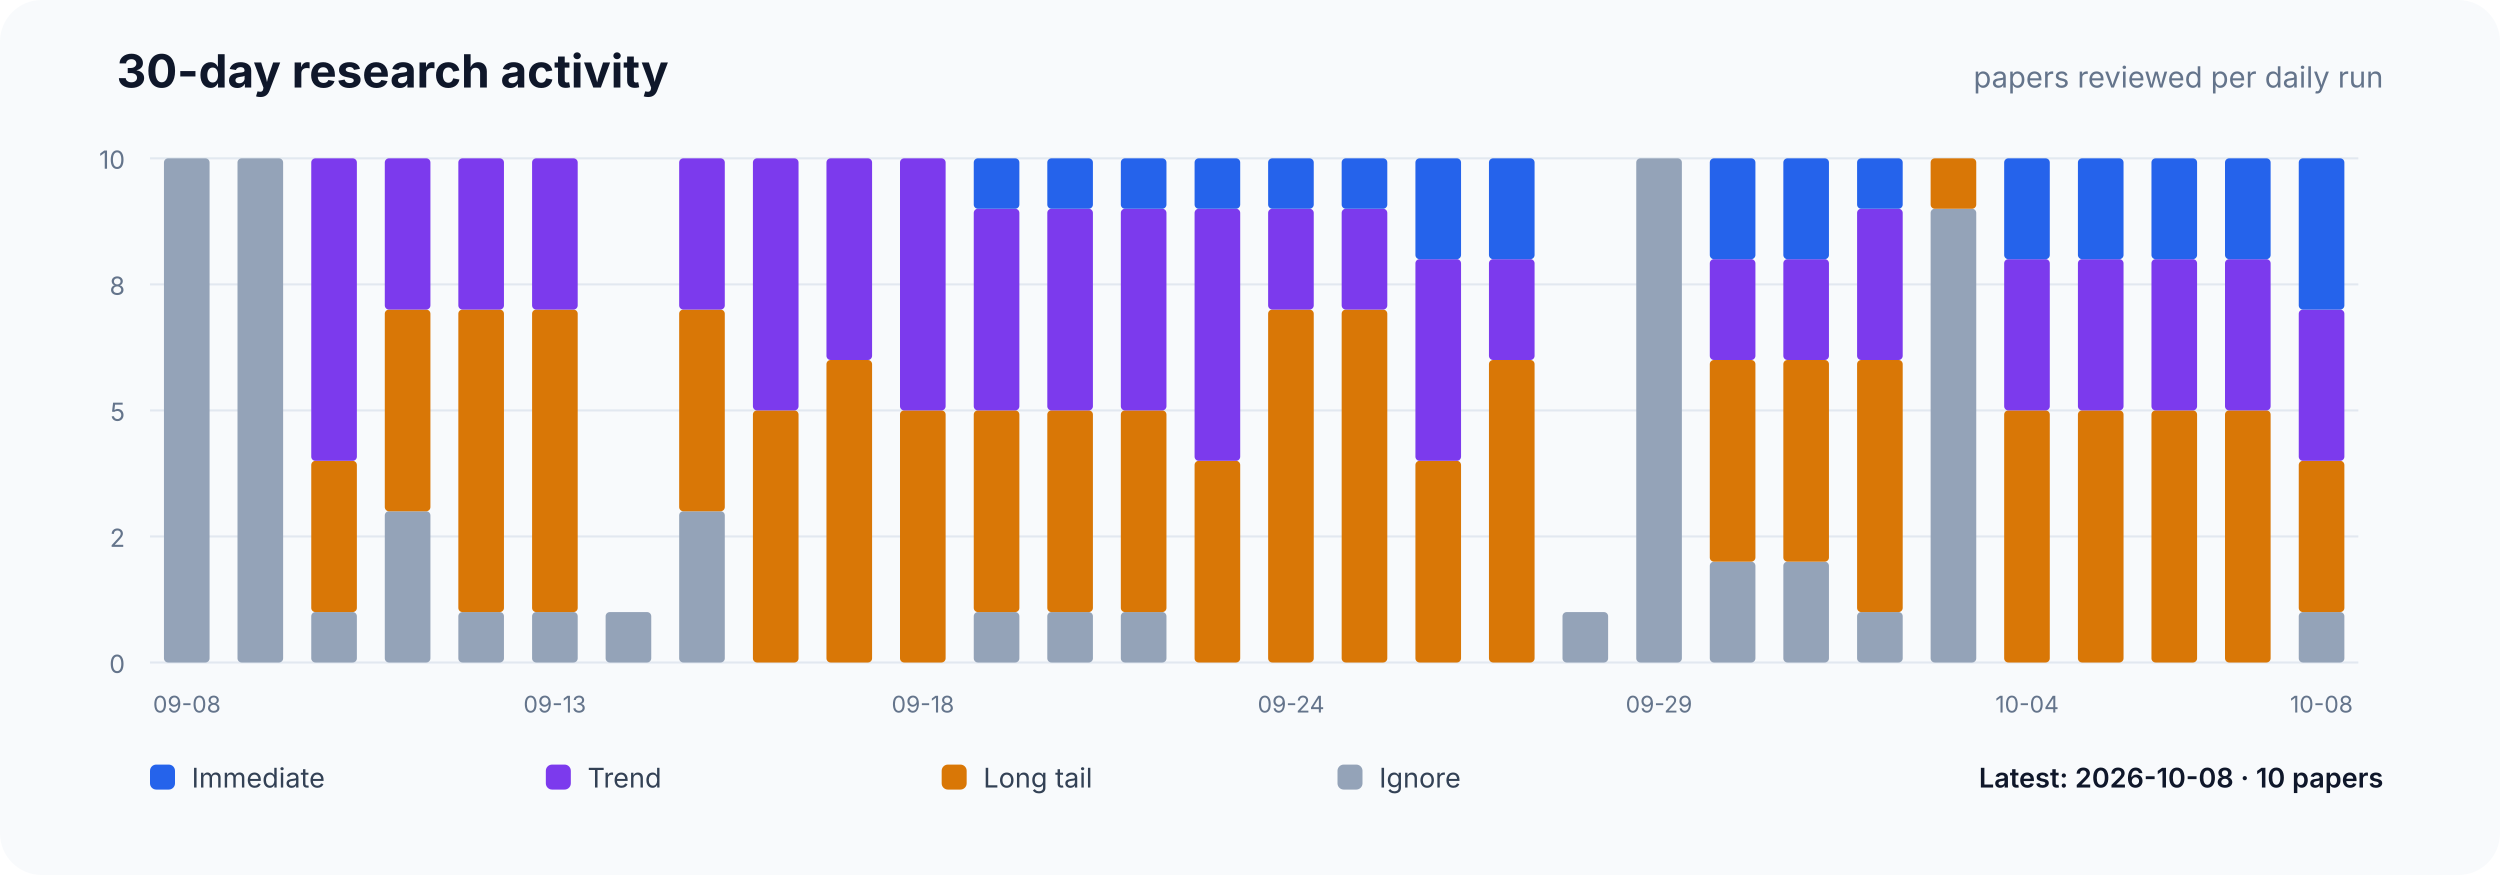
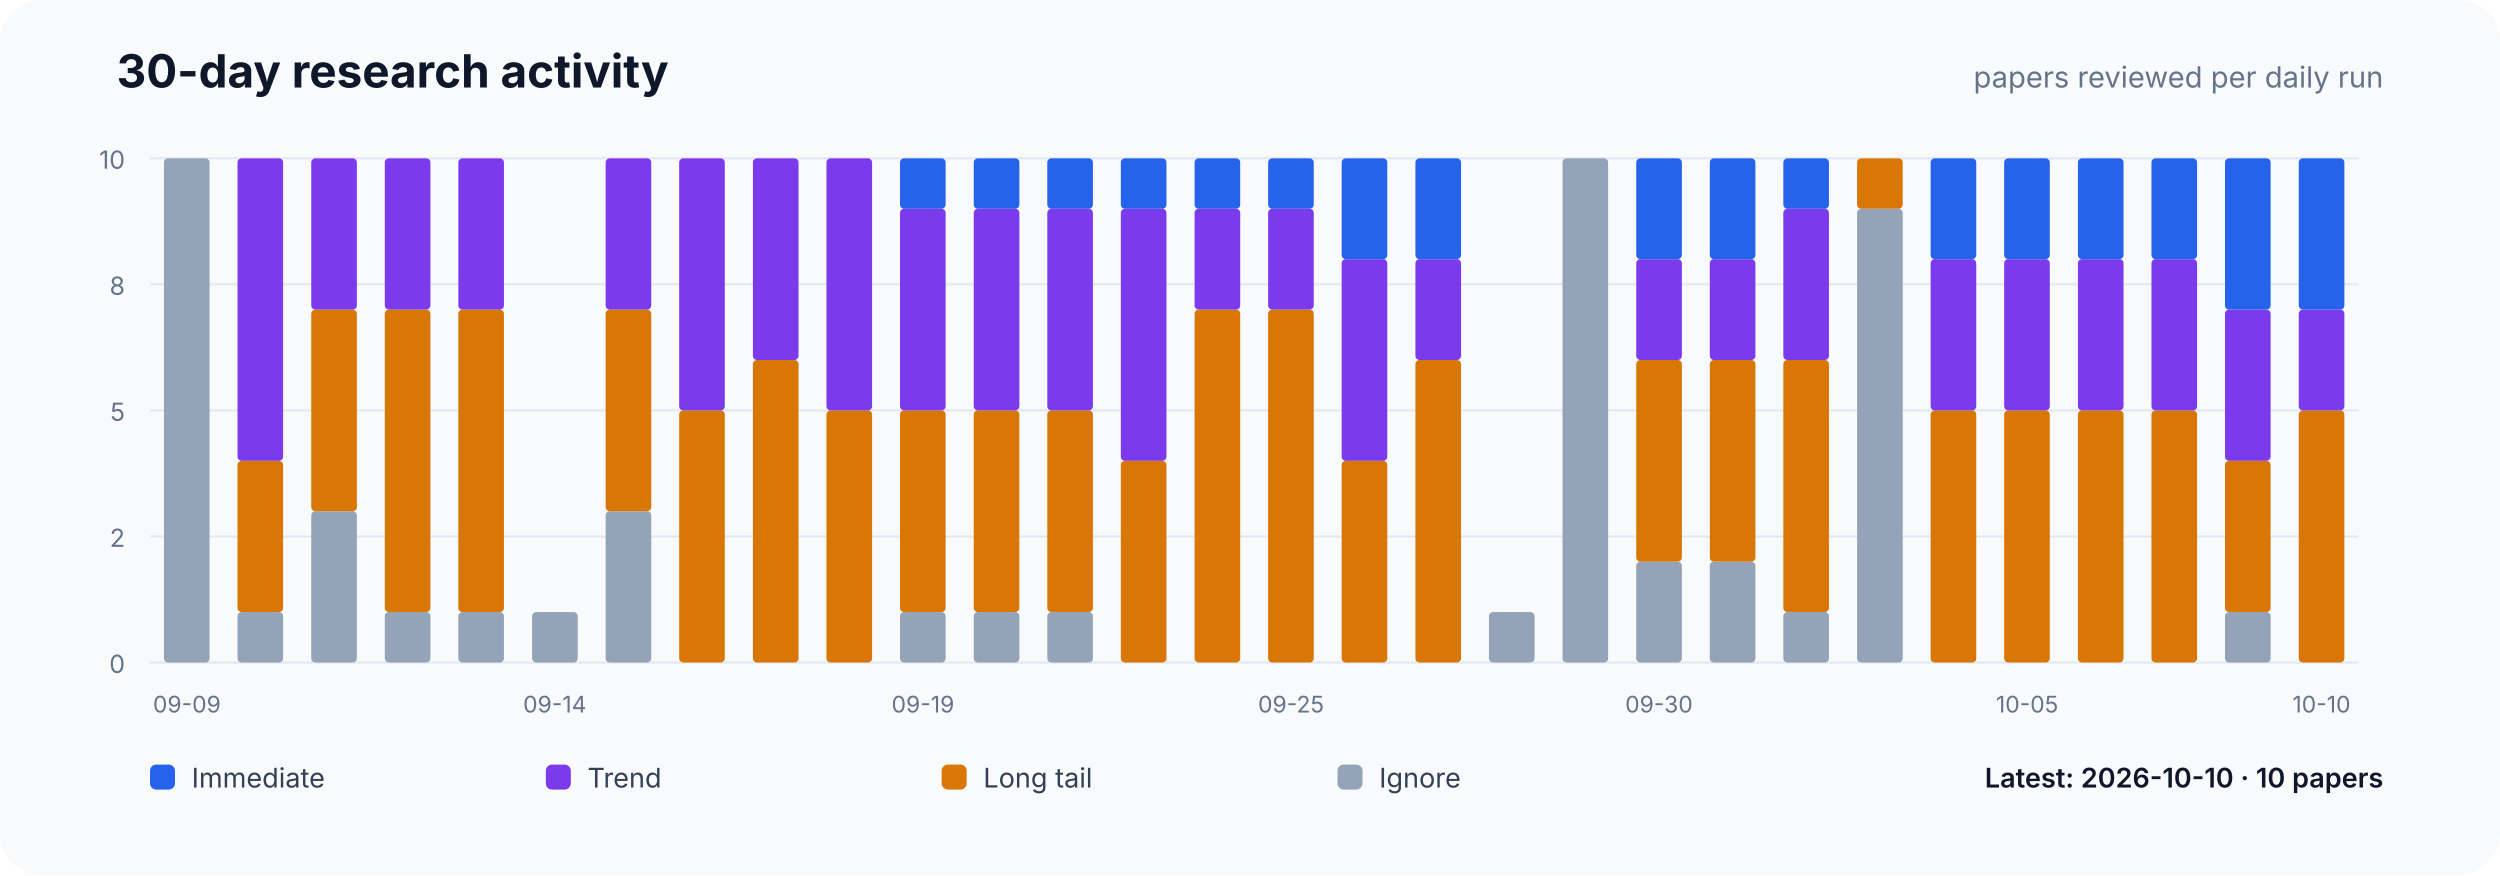
<svg xmlns="http://www.w3.org/2000/svg" width="1200" height="420" viewBox="0 0 1200 420" role="img" aria-labelledby="title desc">
  <rect width="1200" height="420" rx="20" fill="#f8fafc" />
  <text x="56" y="42" font-family="Inter,system-ui,sans-serif" font-size="22" font-weight="700" fill="#0f172a">30-day research activity</text>
  <text x="1144" y="42" text-anchor="end" font-family="Inter,system-ui,sans-serif" font-size="14" fill="#64748b">papers reviewed per daily run</text>
  <line x1="72" y1="318.0" x2="1132" y2="318.0" stroke="#e2e8f0" />
  <text x="60" y="323.0" text-anchor="end" font-family="Inter,system-ui,sans-serif" font-size="12" fill="#64748b">0</text>
  <line x1="72" y1="257.5" x2="1132" y2="257.5" stroke="#e2e8f0" />
  <text x="60" y="262.5" text-anchor="end" font-family="Inter,system-ui,sans-serif" font-size="12" fill="#64748b">2</text>
  <line x1="72" y1="197.0" x2="1132" y2="197.0" stroke="#e2e8f0" />
  <text x="60" y="202.0" text-anchor="end" font-family="Inter,system-ui,sans-serif" font-size="12" fill="#64748b">5</text>
  <line x1="72" y1="136.5" x2="1132" y2="136.5" stroke="#e2e8f0" />
  <text x="60" y="141.5" text-anchor="end" font-family="Inter,system-ui,sans-serif" font-size="12" fill="#64748b">8</text>
  <line x1="72" y1="76.0" x2="1132" y2="76.0" stroke="#e2e8f0" />
  <text x="60" y="81.0" text-anchor="end" font-family="Inter,system-ui,sans-serif" font-size="12" fill="#64748b">10</text>
  <rect x="78.7" y="76.0" width="21.9" height="242.0" rx="2" fill="#94a3b8" />
  <rect x="78.7" y="76.0" width="21.9" height="0.0" rx="2" fill="#d97706" />
  <rect x="78.7" y="76.0" width="21.9" height="0.0" rx="2" fill="#7c3aed" />
  <rect x="78.7" y="76.0" width="21.9" height="0.0" rx="2" fill="#2563eb" />
-   <text x="89.7" y="342" text-anchor="middle" font-family="Inter,system-ui,sans-serif" font-size="11" fill="#64748b">09-08</text>
-   <rect x="114.0" y="76.0" width="21.9" height="242.0" rx="2" fill="#94a3b8" />
-   <rect x="114.0" y="76.0" width="21.9" height="0.0" rx="2" fill="#d97706" />
-   <rect x="114.0" y="76.0" width="21.9" height="0.0" rx="2" fill="#7c3aed" />
+   <text x="89.7" y="342" text-anchor="middle" font-family="Inter,system-ui,sans-serif" font-size="11" fill="#64748b">09-09</text>
+   <rect x="114.0" y="293.8" width="21.9" height="24.2" rx="2" fill="#94a3b8" />
+   <rect x="114.0" y="221.2" width="21.9" height="72.6" rx="2" fill="#d97706" />
+   <rect x="114.0" y="76.0" width="21.9" height="145.2" rx="2" fill="#7c3aed" />
  <rect x="114.0" y="76.0" width="21.9" height="0.0" rx="2" fill="#2563eb" />
-   <rect x="149.4" y="293.8" width="21.9" height="24.2" rx="2" fill="#94a3b8" />
-   <rect x="149.4" y="221.2" width="21.9" height="72.6" rx="2" fill="#d97706" />
-   <rect x="149.4" y="76.0" width="21.9" height="145.2" rx="2" fill="#7c3aed" />
+   <rect x="149.4" y="245.4" width="21.9" height="72.6" rx="2" fill="#94a3b8" />
+   <rect x="149.4" y="148.6" width="21.9" height="96.8" rx="2" fill="#d97706" />
+   <rect x="149.4" y="76.0" width="21.9" height="72.6" rx="2" fill="#7c3aed" />
  <rect x="149.4" y="76.0" width="21.9" height="0.0" rx="2" fill="#2563eb" />
-   <rect x="184.7" y="245.4" width="21.9" height="72.6" rx="2" fill="#94a3b8" />
-   <rect x="184.7" y="148.6" width="21.9" height="96.8" rx="2" fill="#d97706" />
+   <rect x="184.7" y="293.8" width="21.9" height="24.2" rx="2" fill="#94a3b8" />
+   <rect x="184.7" y="148.6" width="21.9" height="145.2" rx="2" fill="#d97706" />
  <rect x="184.7" y="76.0" width="21.9" height="72.6" rx="2" fill="#7c3aed" />
  <rect x="184.7" y="76.0" width="21.9" height="0.0" rx="2" fill="#2563eb" />
  <rect x="220.0" y="293.8" width="21.9" height="24.2" rx="2" fill="#94a3b8" />
  <rect x="220.0" y="148.6" width="21.9" height="145.2" rx="2" fill="#d97706" />
  <rect x="220.0" y="76.0" width="21.9" height="72.6" rx="2" fill="#7c3aed" />
  <rect x="220.0" y="76.0" width="21.9" height="0.0" rx="2" fill="#2563eb" />
  <rect x="255.4" y="293.8" width="21.9" height="24.2" rx="2" fill="#94a3b8" />
-   <rect x="255.4" y="148.6" width="21.9" height="145.2" rx="2" fill="#d97706" />
-   <rect x="255.4" y="76.0" width="21.9" height="72.6" rx="2" fill="#7c3aed" />
-   <rect x="255.4" y="76.0" width="21.9" height="0.0" rx="2" fill="#2563eb" />
-   <text x="266.3" y="342" text-anchor="middle" font-family="Inter,system-ui,sans-serif" font-size="11" fill="#64748b">09-13</text>
-   <rect x="290.7" y="293.8" width="21.9" height="24.2" rx="2" fill="#94a3b8" />
-   <rect x="290.7" y="293.8" width="21.9" height="0.0" rx="2" fill="#d97706" />
-   <rect x="290.7" y="293.8" width="21.9" height="0.0" rx="2" fill="#7c3aed" />
-   <rect x="290.7" y="293.8" width="21.9" height="0.0" rx="2" fill="#2563eb" />
-   <rect x="326.0" y="245.4" width="21.9" height="72.6" rx="2" fill="#94a3b8" />
-   <rect x="326.0" y="148.6" width="21.9" height="96.8" rx="2" fill="#d97706" />
-   <rect x="326.0" y="76.0" width="21.9" height="72.6" rx="2" fill="#7c3aed" />
+   <rect x="255.4" y="293.8" width="21.9" height="0.0" rx="2" fill="#d97706" />
+   <rect x="255.4" y="293.8" width="21.9" height="0.0" rx="2" fill="#7c3aed" />
+   <rect x="255.4" y="293.8" width="21.9" height="0.0" rx="2" fill="#2563eb" />
+   <text x="266.3" y="342" text-anchor="middle" font-family="Inter,system-ui,sans-serif" font-size="11" fill="#64748b">09-14</text>
+   <rect x="290.7" y="245.4" width="21.9" height="72.6" rx="2" fill="#94a3b8" />
+   <rect x="290.7" y="148.6" width="21.9" height="96.8" rx="2" fill="#d97706" />
+   <rect x="290.7" y="76.0" width="21.9" height="72.6" rx="2" fill="#7c3aed" />
+   <rect x="290.7" y="76.0" width="21.9" height="0.0" rx="2" fill="#2563eb" />
+   <rect x="326.0" y="318.0" width="21.9" height="0.0" rx="2" fill="#94a3b8" />
+   <rect x="326.0" y="197.0" width="21.9" height="121.0" rx="2" fill="#d97706" />
+   <rect x="326.0" y="76.0" width="21.9" height="121.0" rx="2" fill="#7c3aed" />
  <rect x="326.0" y="76.0" width="21.9" height="0.0" rx="2" fill="#2563eb" />
  <rect x="361.4" y="318.0" width="21.9" height="0.0" rx="2" fill="#94a3b8" />
-   <rect x="361.4" y="197.0" width="21.9" height="121.0" rx="2" fill="#d97706" />
-   <rect x="361.4" y="76.0" width="21.9" height="121.0" rx="2" fill="#7c3aed" />
+   <rect x="361.4" y="172.8" width="21.9" height="145.2" rx="2" fill="#d97706" />
+   <rect x="361.4" y="76.0" width="21.9" height="96.8" rx="2" fill="#7c3aed" />
  <rect x="361.4" y="76.0" width="21.9" height="0.0" rx="2" fill="#2563eb" />
  <rect x="396.7" y="318.0" width="21.9" height="0.0" rx="2" fill="#94a3b8" />
-   <rect x="396.7" y="172.8" width="21.9" height="145.2" rx="2" fill="#d97706" />
-   <rect x="396.7" y="76.0" width="21.9" height="96.8" rx="2" fill="#7c3aed" />
+   <rect x="396.7" y="197.0" width="21.9" height="121.0" rx="2" fill="#d97706" />
+   <rect x="396.7" y="76.0" width="21.9" height="121.0" rx="2" fill="#7c3aed" />
  <rect x="396.7" y="76.0" width="21.9" height="0.0" rx="2" fill="#2563eb" />
-   <rect x="432.0" y="318.0" width="21.9" height="0.0" rx="2" fill="#94a3b8" />
-   <rect x="432.0" y="197.0" width="21.9" height="121.0" rx="2" fill="#d97706" />
-   <rect x="432.0" y="76.0" width="21.9" height="121.0" rx="2" fill="#7c3aed" />
-   <rect x="432.0" y="76.0" width="21.9" height="0.0" rx="2" fill="#2563eb" />
-   <text x="443.0" y="342" text-anchor="middle" font-family="Inter,system-ui,sans-serif" font-size="11" fill="#64748b">09-18</text>
+   <rect x="432.0" y="293.8" width="21.9" height="24.2" rx="2" fill="#94a3b8" />
+   <rect x="432.0" y="197.0" width="21.9" height="96.8" rx="2" fill="#d97706" />
+   <rect x="432.0" y="100.2" width="21.9" height="96.8" rx="2" fill="#7c3aed" />
+   <rect x="432.0" y="76.0" width="21.9" height="24.2" rx="2" fill="#2563eb" />
+   <text x="443.0" y="342" text-anchor="middle" font-family="Inter,system-ui,sans-serif" font-size="11" fill="#64748b">09-19</text>
  <rect x="467.4" y="293.8" width="21.9" height="24.2" rx="2" fill="#94a3b8" />
  <rect x="467.4" y="197.0" width="21.9" height="96.8" rx="2" fill="#d97706" />
  <rect x="467.4" y="100.2" width="21.9" height="96.8" rx="2" fill="#7c3aed" />
  <rect x="467.4" y="76.0" width="21.9" height="24.2" rx="2" fill="#2563eb" />
  <rect x="502.7" y="293.8" width="21.9" height="24.2" rx="2" fill="#94a3b8" />
  <rect x="502.7" y="197.0" width="21.9" height="96.8" rx="2" fill="#d97706" />
  <rect x="502.7" y="100.2" width="21.9" height="96.8" rx="2" fill="#7c3aed" />
  <rect x="502.7" y="76.0" width="21.9" height="24.2" rx="2" fill="#2563eb" />
-   <rect x="538.0" y="293.8" width="21.9" height="24.2" rx="2" fill="#94a3b8" />
-   <rect x="538.0" y="197.0" width="21.9" height="96.8" rx="2" fill="#d97706" />
-   <rect x="538.0" y="100.2" width="21.9" height="96.8" rx="2" fill="#7c3aed" />
+   <rect x="538.0" y="318.0" width="21.9" height="0.0" rx="2" fill="#94a3b8" />
+   <rect x="538.0" y="221.2" width="21.9" height="96.8" rx="2" fill="#d97706" />
+   <rect x="538.0" y="100.2" width="21.9" height="121.0" rx="2" fill="#7c3aed" />
  <rect x="538.0" y="76.0" width="21.9" height="24.2" rx="2" fill="#2563eb" />
  <rect x="573.4" y="318.0" width="21.9" height="0.0" rx="2" fill="#94a3b8" />
-   <rect x="573.4" y="221.2" width="21.9" height="96.8" rx="2" fill="#d97706" />
-   <rect x="573.4" y="100.2" width="21.9" height="121.0" rx="2" fill="#7c3aed" />
+   <rect x="573.4" y="148.6" width="21.9" height="169.4" rx="2" fill="#d97706" />
+   <rect x="573.4" y="100.2" width="21.9" height="48.4" rx="2" fill="#7c3aed" />
  <rect x="573.4" y="76.0" width="21.9" height="24.2" rx="2" fill="#2563eb" />
  <rect x="608.7" y="318.0" width="21.9" height="0.0" rx="2" fill="#94a3b8" />
  <rect x="608.7" y="148.6" width="21.9" height="169.4" rx="2" fill="#d97706" />
  <rect x="608.7" y="100.2" width="21.9" height="48.4" rx="2" fill="#7c3aed" />
  <rect x="608.7" y="76.0" width="21.9" height="24.2" rx="2" fill="#2563eb" />
-   <text x="619.7" y="342" text-anchor="middle" font-family="Inter,system-ui,sans-serif" font-size="11" fill="#64748b">09-24</text>
+   <text x="619.7" y="342" text-anchor="middle" font-family="Inter,system-ui,sans-serif" font-size="11" fill="#64748b">09-25</text>
  <rect x="644.0" y="318.0" width="21.9" height="0.0" rx="2" fill="#94a3b8" />
-   <rect x="644.0" y="148.6" width="21.9" height="169.4" rx="2" fill="#d97706" />
-   <rect x="644.0" y="100.2" width="21.9" height="48.4" rx="2" fill="#7c3aed" />
-   <rect x="644.0" y="76.0" width="21.9" height="24.2" rx="2" fill="#2563eb" />
+   <rect x="644.0" y="221.2" width="21.9" height="96.8" rx="2" fill="#d97706" />
+   <rect x="644.0" y="124.4" width="21.9" height="96.8" rx="2" fill="#7c3aed" />
+   <rect x="644.0" y="76.0" width="21.9" height="48.4" rx="2" fill="#2563eb" />
  <rect x="679.4" y="318.0" width="21.9" height="0.0" rx="2" fill="#94a3b8" />
-   <rect x="679.4" y="221.2" width="21.9" height="96.8" rx="2" fill="#d97706" />
-   <rect x="679.4" y="124.4" width="21.9" height="96.8" rx="2" fill="#7c3aed" />
+   <rect x="679.4" y="172.8" width="21.9" height="145.2" rx="2" fill="#d97706" />
+   <rect x="679.4" y="124.4" width="21.9" height="48.4" rx="2" fill="#7c3aed" />
  <rect x="679.4" y="76.0" width="21.9" height="48.4" rx="2" fill="#2563eb" />
-   <rect x="714.7" y="318.0" width="21.9" height="0.0" rx="2" fill="#94a3b8" />
-   <rect x="714.7" y="172.8" width="21.9" height="145.2" rx="2" fill="#d97706" />
-   <rect x="714.7" y="124.4" width="21.9" height="48.4" rx="2" fill="#7c3aed" />
-   <rect x="714.7" y="76.0" width="21.9" height="48.4" rx="2" fill="#2563eb" />
-   <rect x="750.0" y="293.8" width="21.9" height="24.2" rx="2" fill="#94a3b8" />
-   <rect x="750.0" y="293.8" width="21.9" height="0.0" rx="2" fill="#d97706" />
-   <rect x="750.0" y="293.8" width="21.9" height="0.0" rx="2" fill="#7c3aed" />
-   <rect x="750.0" y="293.8" width="21.9" height="0.0" rx="2" fill="#2563eb" />
-   <rect x="785.4" y="76.0" width="21.9" height="242.0" rx="2" fill="#94a3b8" />
-   <rect x="785.4" y="76.0" width="21.9" height="0.0" rx="2" fill="#d97706" />
-   <rect x="785.4" y="76.0" width="21.9" height="0.0" rx="2" fill="#7c3aed" />
-   <rect x="785.4" y="76.0" width="21.9" height="0.0" rx="2" fill="#2563eb" />
-   <text x="796.3" y="342" text-anchor="middle" font-family="Inter,system-ui,sans-serif" font-size="11" fill="#64748b">09-29</text>
+   <rect x="714.7" y="293.8" width="21.9" height="24.2" rx="2" fill="#94a3b8" />
+   <rect x="714.7" y="293.8" width="21.9" height="0.0" rx="2" fill="#d97706" />
+   <rect x="714.7" y="293.8" width="21.9" height="0.0" rx="2" fill="#7c3aed" />
+   <rect x="714.7" y="293.8" width="21.9" height="0.0" rx="2" fill="#2563eb" />
+   <rect x="750.0" y="76.0" width="21.9" height="242.0" rx="2" fill="#94a3b8" />
+   <rect x="750.0" y="76.0" width="21.9" height="0.0" rx="2" fill="#d97706" />
+   <rect x="750.0" y="76.0" width="21.9" height="0.0" rx="2" fill="#7c3aed" />
+   <rect x="750.0" y="76.0" width="21.9" height="0.0" rx="2" fill="#2563eb" />
+   <rect x="785.4" y="269.6" width="21.9" height="48.4" rx="2" fill="#94a3b8" />
+   <rect x="785.4" y="172.8" width="21.9" height="96.8" rx="2" fill="#d97706" />
+   <rect x="785.4" y="124.4" width="21.9" height="48.4" rx="2" fill="#7c3aed" />
+   <rect x="785.4" y="76.0" width="21.9" height="48.4" rx="2" fill="#2563eb" />
+   <text x="796.3" y="342" text-anchor="middle" font-family="Inter,system-ui,sans-serif" font-size="11" fill="#64748b">09-30</text>
  <rect x="820.7" y="269.6" width="21.9" height="48.4" rx="2" fill="#94a3b8" />
  <rect x="820.7" y="172.8" width="21.9" height="96.8" rx="2" fill="#d97706" />
  <rect x="820.7" y="124.4" width="21.9" height="48.4" rx="2" fill="#7c3aed" />
  <rect x="820.7" y="76.0" width="21.9" height="48.4" rx="2" fill="#2563eb" />
-   <rect x="856.0" y="269.6" width="21.9" height="48.4" rx="2" fill="#94a3b8" />
-   <rect x="856.0" y="172.8" width="21.9" height="96.8" rx="2" fill="#d97706" />
-   <rect x="856.0" y="124.4" width="21.9" height="48.4" rx="2" fill="#7c3aed" />
-   <rect x="856.0" y="76.0" width="21.9" height="48.4" rx="2" fill="#2563eb" />
-   <rect x="891.4" y="293.8" width="21.9" height="24.2" rx="2" fill="#94a3b8" />
-   <rect x="891.4" y="172.8" width="21.9" height="121.0" rx="2" fill="#d97706" />
-   <rect x="891.4" y="100.2" width="21.9" height="72.6" rx="2" fill="#7c3aed" />
-   <rect x="891.4" y="76.0" width="21.9" height="24.2" rx="2" fill="#2563eb" />
-   <rect x="926.7" y="100.2" width="21.9" height="217.8" rx="2" fill="#94a3b8" />
-   <rect x="926.7" y="76.0" width="21.9" height="24.2" rx="2" fill="#d97706" />
-   <rect x="926.7" y="76.0" width="21.9" height="0.0" rx="2" fill="#7c3aed" />
-   <rect x="926.7" y="76.0" width="21.9" height="0.0" rx="2" fill="#2563eb" />
+   <rect x="856.0" y="293.8" width="21.9" height="24.2" rx="2" fill="#94a3b8" />
+   <rect x="856.0" y="172.8" width="21.9" height="121.0" rx="2" fill="#d97706" />
+   <rect x="856.0" y="100.2" width="21.9" height="72.6" rx="2" fill="#7c3aed" />
+   <rect x="856.0" y="76.0" width="21.9" height="24.2" rx="2" fill="#2563eb" />
+   <rect x="891.4" y="100.2" width="21.9" height="217.8" rx="2" fill="#94a3b8" />
+   <rect x="891.4" y="76.0" width="21.9" height="24.2" rx="2" fill="#d97706" />
+   <rect x="891.4" y="76.0" width="21.9" height="0.0" rx="2" fill="#7c3aed" />
+   <rect x="891.4" y="76.0" width="21.9" height="0.0" rx="2" fill="#2563eb" />
+   <rect x="926.7" y="318.0" width="21.9" height="0.0" rx="2" fill="#94a3b8" />
+   <rect x="926.7" y="197.0" width="21.9" height="121.0" rx="2" fill="#d97706" />
+   <rect x="926.7" y="124.4" width="21.9" height="72.6" rx="2" fill="#7c3aed" />
+   <rect x="926.7" y="76.0" width="21.9" height="48.4" rx="2" fill="#2563eb" />
  <rect x="962.0" y="318.0" width="21.9" height="0.0" rx="2" fill="#94a3b8" />
  <rect x="962.0" y="197.0" width="21.9" height="121.0" rx="2" fill="#d97706" />
  <rect x="962.0" y="124.4" width="21.9" height="72.6" rx="2" fill="#7c3aed" />
  <rect x="962.0" y="76.0" width="21.9" height="48.4" rx="2" fill="#2563eb" />
-   <text x="973.0" y="342" text-anchor="middle" font-family="Inter,system-ui,sans-serif" font-size="11" fill="#64748b">10-04</text>
+   <text x="973.0" y="342" text-anchor="middle" font-family="Inter,system-ui,sans-serif" font-size="11" fill="#64748b">10-05</text>
  <rect x="997.4" y="318.0" width="21.9" height="0.0" rx="2" fill="#94a3b8" />
  <rect x="997.4" y="197.0" width="21.9" height="121.0" rx="2" fill="#d97706" />
  <rect x="997.4" y="124.4" width="21.9" height="72.6" rx="2" fill="#7c3aed" />
  <rect x="997.4" y="76.0" width="21.9" height="48.4" rx="2" fill="#2563eb" />
  <rect x="1032.7" y="318.0" width="21.9" height="0.0" rx="2" fill="#94a3b8" />
  <rect x="1032.7" y="197.0" width="21.9" height="121.0" rx="2" fill="#d97706" />
  <rect x="1032.7" y="124.4" width="21.9" height="72.6" rx="2" fill="#7c3aed" />
  <rect x="1032.7" y="76.0" width="21.9" height="48.4" rx="2" fill="#2563eb" />
-   <rect x="1068.0" y="318.0" width="21.9" height="0.0" rx="2" fill="#94a3b8" />
-   <rect x="1068.0" y="197.0" width="21.9" height="121.0" rx="2" fill="#d97706" />
-   <rect x="1068.0" y="124.4" width="21.9" height="72.6" rx="2" fill="#7c3aed" />
-   <rect x="1068.0" y="76.0" width="21.9" height="48.4" rx="2" fill="#2563eb" />
-   <rect x="1103.4" y="293.8" width="21.9" height="24.2" rx="2" fill="#94a3b8" />
-   <rect x="1103.4" y="221.2" width="21.9" height="72.6" rx="2" fill="#d97706" />
-   <rect x="1103.4" y="148.6" width="21.9" height="72.6" rx="2" fill="#7c3aed" />
+   <rect x="1068.0" y="293.8" width="21.9" height="24.2" rx="2" fill="#94a3b8" />
+   <rect x="1068.0" y="221.2" width="21.9" height="72.6" rx="2" fill="#d97706" />
+   <rect x="1068.0" y="148.6" width="21.9" height="72.6" rx="2" fill="#7c3aed" />
+   <rect x="1068.0" y="76.0" width="21.9" height="72.6" rx="2" fill="#2563eb" />
+   <rect x="1103.4" y="318.0" width="21.9" height="0.0" rx="2" fill="#94a3b8" />
+   <rect x="1103.4" y="197.0" width="21.9" height="121.0" rx="2" fill="#d97706" />
+   <rect x="1103.4" y="148.6" width="21.9" height="48.4" rx="2" fill="#7c3aed" />
  <rect x="1103.4" y="76.0" width="21.9" height="72.6" rx="2" fill="#2563eb" />
-   <text x="1114.3" y="342" text-anchor="middle" font-family="Inter,system-ui,sans-serif" font-size="11" fill="#64748b">10-08</text>
+   <text x="1114.3" y="342" text-anchor="middle" font-family="Inter,system-ui,sans-serif" font-size="11" fill="#64748b">10-10</text>
  <rect x="72" y="367" width="12" height="12" rx="3" fill="#2563eb" />
  <text x="92" y="378" font-family="Inter,system-ui,sans-serif" font-size="13" fill="#334155">Immediate</text>
  <rect x="262" y="367" width="12" height="12" rx="3" fill="#7c3aed" />
  <text x="282" y="378" font-family="Inter,system-ui,sans-serif" font-size="13" fill="#334155">Trend</text>
  <rect x="452" y="367" width="12" height="12" rx="3" fill="#d97706" />
  <text x="472" y="378" font-family="Inter,system-ui,sans-serif" font-size="13" fill="#334155">Long tail</text>
  <rect x="642" y="367" width="12" height="12" rx="3" fill="#94a3b8" />
  <text x="662" y="378" font-family="Inter,system-ui,sans-serif" font-size="13" fill="#334155">Ignore</text>
-   <text x="1144" y="378" text-anchor="end" font-family="Inter,system-ui,sans-serif" font-size="13" font-weight="600" fill="#0f172a">Latest: 2026-10-08 · 10 papers</text>
+   <text x="1144" y="378" text-anchor="end" font-family="Inter,system-ui,sans-serif" font-size="13" font-weight="600" fill="#0f172a">Latest: 2026-10-10 · 10 papers</text>
</svg>
